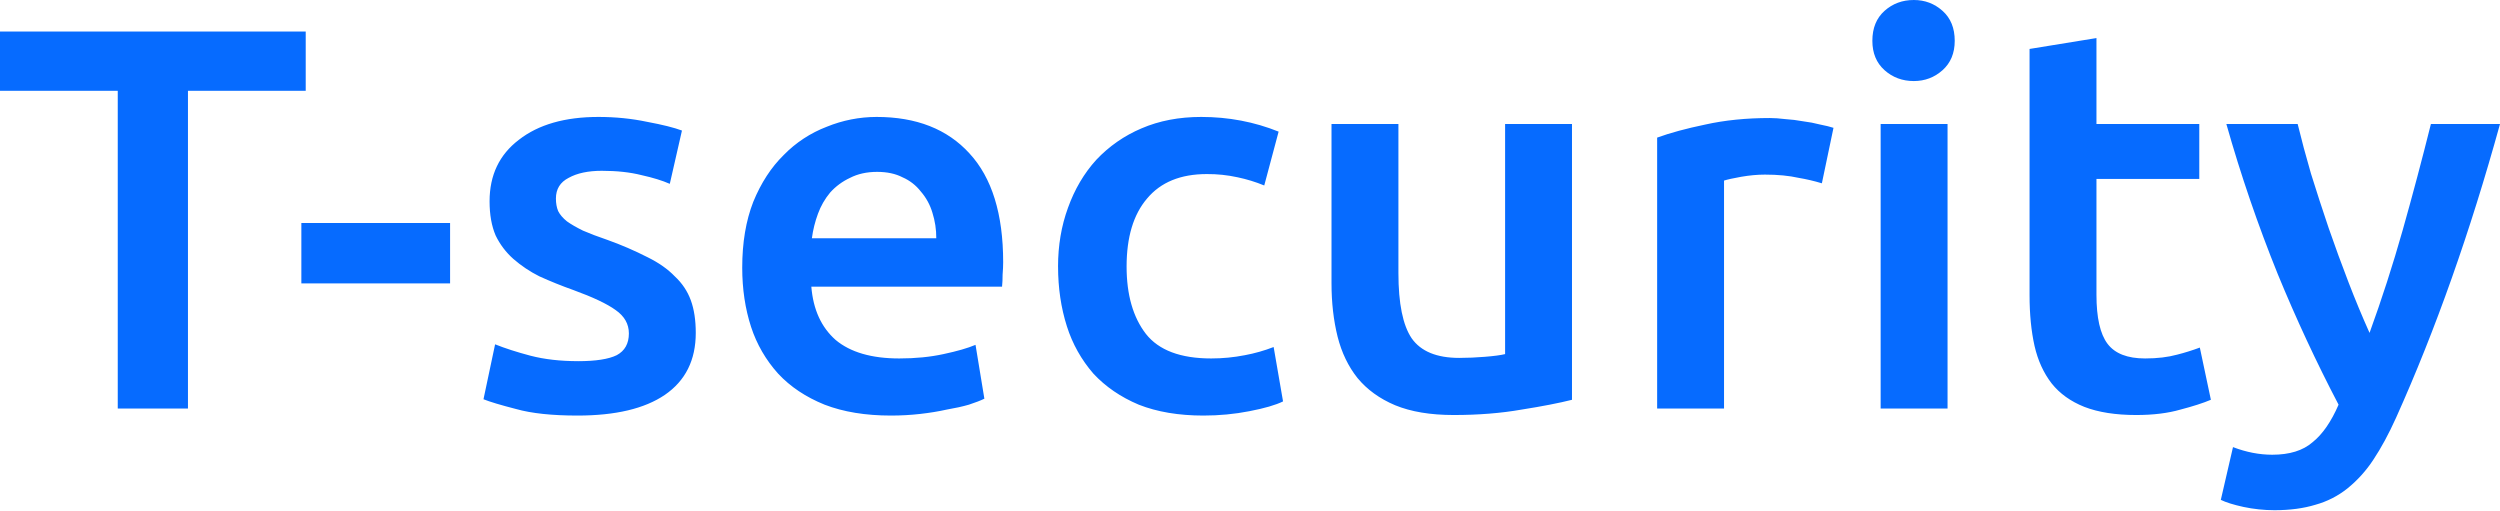
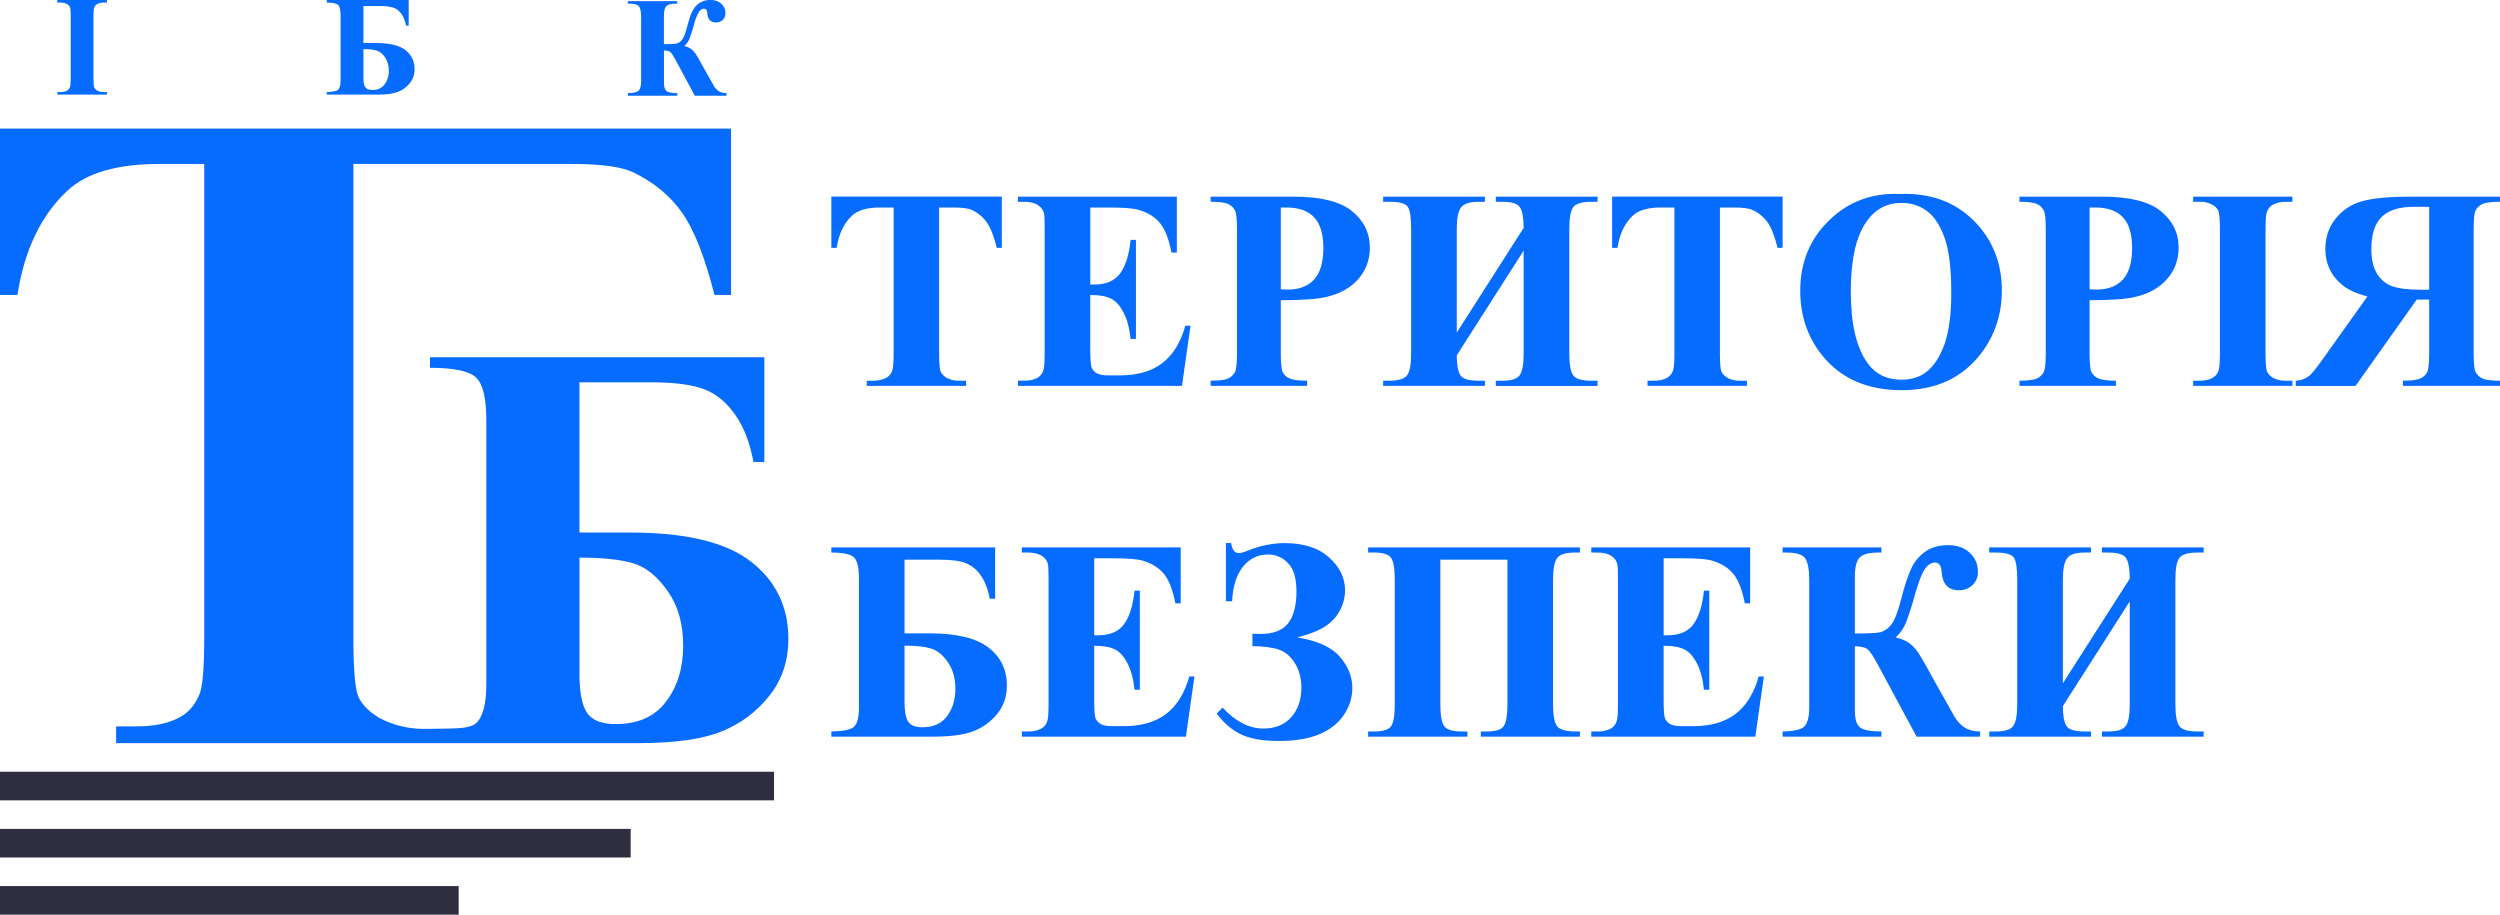
- <svg xmlns="http://www.w3.org/2000/svg" width="147" height="30" viewBox="0 0 147 30" fill="none">
-   <path d="M17.976 1.855v3.486h-6.924V24.02H6.924V5.341H0V1.855h17.976zm-.256 11.258h8.745v3.55H17.72v-3.55zm16.268 8.124c1.04 0 1.798-.118 2.275-.352.477-.256.715-.682.715-1.28 0-.554-.26-1.012-.78-1.375-.498-.362-1.333-.757-2.503-1.183a25.272 25.272 0 0 1-1.983-.8 7.28 7.28 0 0 1-1.527-1.023 4.381 4.381 0 0 1-1.04-1.375c-.239-.555-.358-1.226-.358-2.015 0-1.535.574-2.74 1.723-3.614 1.148-.896 2.708-1.344 4.68-1.344.997 0 1.95.096 2.861.288.91.17 1.593.341 2.048.512l-.715 3.134c-.434-.192-.986-.362-1.658-.511-.672-.171-1.452-.256-2.34-.256-.802 0-1.452.138-1.95.415-.5.256-.748.661-.748 1.216 0 .277.043.522.13.735.108.214.281.416.52.608.238.17.552.352.942.544.39.17.867.352 1.43.543a20 20 0 0 1 2.373 1.024c.65.32 1.182.693 1.593 1.12.434.404.748.873.943 1.407.195.533.292 1.172.292 1.919 0 1.599-.606 2.814-1.82 3.646-1.192.81-2.904 1.215-5.136 1.215-1.495 0-2.698-.128-3.608-.384-.91-.234-1.55-.426-1.918-.575l.683-3.23c.585.234 1.278.458 2.08.67.824.214 1.756.32 2.796.32zm9.655-5.501c0-1.472.217-2.762.65-3.87.455-1.11 1.051-2.026 1.788-2.75a7.051 7.051 0 0 1 2.535-1.664 7.77 7.77 0 0 1 2.926-.576c2.34 0 4.16.715 5.461 2.143 1.322 1.429 1.983 3.561 1.983 6.397 0 .213-.011.458-.033.735 0 .256-.01.49-.032.704H47.706c.109 1.343.585 2.388 1.43 3.134.867.725 2.113 1.088 3.739 1.088.953 0 1.82-.086 2.6-.256.802-.17 1.43-.352 1.886-.544l.52 3.166c-.217.107-.52.224-.91.352-.369.107-.802.203-1.3.288-.477.107-.998.192-1.561.256s-1.138.096-1.723.096c-1.495 0-2.795-.213-3.9-.64-1.106-.447-2.016-1.055-2.731-1.823a7.618 7.618 0 0 1-1.593-2.75c-.347-1.066-.52-2.228-.52-3.486zm11.41-1.728a4.85 4.85 0 0 0-.228-1.503 3.328 3.328 0 0 0-.683-1.247 2.74 2.74 0 0 0-1.072-.832c-.412-.213-.91-.32-1.495-.32-.607 0-1.138.118-1.593.352a3.609 3.609 0 0 0-1.17.864 4.185 4.185 0 0 0-.716 1.247 6.67 6.67 0 0 0-.357 1.44h7.314zm7.16 1.664c0-1.237.195-2.388.585-3.455.39-1.087.943-2.025 1.658-2.814a7.838 7.838 0 0 1 2.666-1.855c1.04-.448 2.21-.672 3.51-.672 1.604 0 3.12.288 4.551.864l-.845 3.166a8.94 8.94 0 0 0-1.56-.48 8.214 8.214 0 0 0-1.82-.191c-1.54 0-2.71.48-3.511 1.439-.802.938-1.203 2.27-1.203 3.998 0 1.663.38 2.985 1.138 3.965.758.96 2.037 1.44 3.835 1.44.672 0 1.333-.064 1.983-.192a9.437 9.437 0 0 0 1.69-.48l.553 3.198c-.433.214-1.094.405-1.983.576-.866.17-1.766.256-2.698.256-1.451 0-2.72-.213-3.803-.64-1.062-.447-1.95-1.055-2.665-1.823a7.824 7.824 0 0 1-1.56-2.782c-.347-1.088-.52-2.26-.52-3.518zm30.22 7.836c-.758.191-1.744.383-2.958.575-1.213.213-2.546.32-3.998.32-1.365 0-2.514-.192-3.446-.576-.91-.384-1.646-.917-2.21-1.599-.542-.682-.932-1.492-1.17-2.43-.239-.96-.358-2.005-.358-3.135v-9.37h3.934v8.762c0 1.791.26 3.07.78 3.838.541.768 1.473 1.152 2.795 1.152a18.6 18.6 0 0 0 1.495-.064c.542-.043.943-.096 1.203-.16V7.292h3.933v16.215zm14.693-12.73a11.03 11.03 0 0 0-1.365-.32c-.563-.127-1.224-.191-1.983-.191-.433 0-.899.042-1.397.128-.477.085-.813.16-1.008.223V24.02H97.44V8.092c.758-.278 1.7-.533 2.828-.768 1.148-.256 2.416-.384 3.803-.384.26 0 .563.022.91.064.347.022.693.064 1.04.128.347.043.683.107 1.008.192.325.064.585.128.78.192l-.683 3.262zm7.39 13.242h-3.934V7.291h3.934V24.02zm.422-21.621c0 .725-.238 1.3-.715 1.727-.477.426-1.04.64-1.69.64-.672 0-1.246-.214-1.723-.64-.477-.427-.715-1.002-.715-1.727 0-.747.238-1.333.715-1.76.477-.426 1.051-.639 1.723-.639.65 0 1.213.213 1.69.64.477.426.715 1.012.715 1.759zm4.4.479l3.934-.64v5.054h6.046v3.23h-6.046v6.813c0 1.343.216 2.302.65 2.878.433.576 1.17.864 2.21.864.715 0 1.344-.075 1.886-.224a12.8 12.8 0 0 0 1.332-.416l.65 3.07c-.455.192-1.051.384-1.787.576-.737.213-1.604.32-2.601.32-1.213 0-2.232-.16-3.055-.48-.802-.32-1.442-.778-1.918-1.375-.477-.618-.813-1.354-1.008-2.207-.195-.874-.293-1.866-.293-2.974V2.878zM147 7.292c-1.755 6.354-3.792 12.111-6.111 17.27-.434.96-.878 1.781-1.333 2.464a7.332 7.332 0 0 1-1.528 1.695 5.251 5.251 0 0 1-1.885.96c-.693.212-1.495.319-2.405.319a8.81 8.81 0 0 1-1.821-.192c-.585-.128-1.029-.266-1.333-.416l.716-3.102c.78.299 1.549.448 2.308.448 1.018 0 1.809-.245 2.372-.736.586-.469 1.095-1.205 1.528-2.207a92.262 92.262 0 0 1-3.575-7.676 86.24 86.24 0 0 1-3.023-8.827h4.193c.217.896.477 1.866.78 2.91.325 1.045.672 2.111 1.04 3.199a98.015 98.015 0 0 0 1.17 3.198 60.357 60.357 0 0 0 1.236 2.975 87.393 87.393 0 0 0 1.95-6.045 210.15 210.15 0 0 0 1.658-6.237H147z" fill="#066BFF" />
+ <svg xmlns="http://www.w3.org/2000/svg" width="82" height="30" viewBox="0 0 82 30" fill="none">
+   <path d="M3.508 3.019v.085H1.881v-.085h.103c.09 0 .163-.016.218-.048a.209.209 0 0 0 .092-.11c.017-.037.025-.133.025-.288V.53c0-.159-.008-.258-.025-.298A.223.223 0 0 0 2.19.13a.398.398 0 0 0-.206-.045H1.88V0h1.627v.085h-.103a.431.431 0 0 0-.218.048.22.22 0 0 0-.094.11c-.017.036-.026.132-.026.288v2.042c0 .158.009.258.026.297a.24.24 0 0 0 .103.105.43.43 0 0 0 .209.044h.103zM10.72 0h2.685v.842h-.087a.96.96 0 0 0-.147-.38.535.535 0 0 0-.246-.203A1.242 1.242 0 0 0 12.49.2h-.57v1.21h.412c.444 0 .766.078.966.233.2.156.3.364.3.623a.71.71 0 0 1-.153.458.917.917 0 0 1-.383.286c-.153.062-.378.094-.673.094H10.72v-.085c.193-.003.316-.028.37-.076.055-.048.082-.154.082-.315V.504c0-.176-.027-.29-.082-.341-.055-.052-.179-.078-.37-.078V0zm1.2 1.611v.936c0 .148.02.253.062.314.041.06.118.09.23.09.178 0 .313-.061.403-.182a.723.723 0 0 0 .138-.45.741.741 0 0 0-.124-.438.534.534 0 0 0-.278-.224 1.57 1.57 0 0 0-.431-.046zM20.592.037h1.62V.12h-.052c-.153 0-.256.029-.308.085-.05.055-.075.16-.075.316v.927c.214 0 .353-.007.417-.02a.333.333 0 0 0 .18-.127c.055-.07.107-.204.158-.402.06-.232.117-.406.172-.522a.695.695 0 0 1 .232-.275.64.64 0 0 1 .372-.103.49.49 0 0 1 .353.126.401.401 0 0 1 .133.307.29.29 0 0 1-.09.224.316.316 0 0 1-.222.082c-.174 0-.268-.1-.282-.302-.006-.1-.041-.15-.106-.15-.069 0-.128.038-.177.116a1.762 1.762 0 0 0-.158.419 4.644 4.644 0 0 1-.142.444.674.674 0 0 1-.17.247.62.62 0 0 1 .225.096c.053.04.102.092.145.156.042.062.134.222.275.48l.317.563a.521.521 0 0 0 .174.188c.07.04.152.06.248.06v.084H22.79l-.64-1.19c-.074-.134-.128-.215-.164-.243-.033-.029-.103-.045-.208-.05v1.05c0 .15.03.246.091.287.063.041.178.062.345.062v.084h-1.62v-.084c.178-.003.295-.03.35-.078.057-.05.085-.157.085-.32V.58c0-.181-.022-.303-.066-.366-.045-.062-.146-.094-.303-.094h-.067V.037zM32.86 6.449v1.68h-.165c-.098-.388-.207-.665-.326-.833a1.247 1.247 0 0 0-.491-.408c-.117-.055-.32-.082-.61-.082h-.465v4.788c0 .318.017.516.05.595a.5.5 0 0 0 .207.21.87.87 0 0 0 .423.088h.206v.17h-3.26v-.17h.207a.87.87 0 0 0 .437-.096.438.438 0 0 0 .188-.22c.033-.073.05-.265.05-.577V6.806h-.45c-.42 0-.724.089-.913.266-.267.247-.435.6-.505 1.057h-.175v-1.68h5.592zm2.902.357v2.527h.124c.395 0 .68-.124.858-.37.178-.248.291-.613.34-1.095h.175v3.25h-.175c-.037-.354-.115-.644-.234-.87-.116-.225-.253-.377-.409-.453-.156-.08-.382-.119-.68-.119v1.749c0 .342.015.55.042.627a.39.39 0 0 0 .166.188c.08.049.208.073.385.073h.372c.582 0 1.047-.134 1.396-.403.352-.268.604-.677.757-1.227h.17l-.28 1.973h-5.38v-.17h.206c.18 0 .326-.031.436-.095a.417.417 0 0 0 .184-.22c.033-.073.05-.265.05-.577V7.511c0-.28-.008-.453-.023-.517a.438.438 0 0 0-.17-.247c-.116-.086-.275-.129-.477-.129h-.207V6.45H38.6v1.836h-.174c-.089-.449-.214-.771-.377-.966-.159-.196-.385-.339-.68-.43-.17-.056-.492-.083-.963-.083h-.643zm6.248 3.04v1.72c0 .336.02.548.06.637a.468.468 0 0 0 .22.206c.108.052.302.078.584.078v.17H39.71v-.17c.288 0 .482-.026.583-.078a.465.465 0 0 0 .216-.21c.043-.086.065-.297.065-.632V7.538c0-.335-.022-.546-.065-.631a.438.438 0 0 0-.216-.21c-.104-.053-.298-.079-.583-.079V6.45h2.714c.894 0 1.535.159 1.923.476.39.317.584.714.584 1.19 0 .403-.126.748-.377 1.035-.25.287-.597.482-1.038.586-.297.073-.798.11-1.505.11zm0-3.04v2.683c.102.006.178.009.23.009.373 0 .661-.11.863-.33.202-.223.303-.566.303-1.03 0-.46-.1-.798-.303-1.012-.202-.213-.503-.32-.904-.32h-.188zm7.966.668c-.003-.335-.044-.561-.124-.677-.076-.12-.27-.179-.583-.179h-.206V6.45H52.4v.17h-.215c-.288 0-.48.054-.574.164-.092.11-.138.351-.138.723v4.084c0 .381.047.627.142.737.095.107.285.16.57.16h.215v.17h-3.337v-.17h.206c.291 0 .48-.057.57-.17.091-.116.137-.358.137-.727V8.22l-2.194 3.434c0 .296.036.51.11.64.073.129.272.193.597.193h.216v.17h-3.338v-.17h.206c.291 0 .482-.057.574-.17.092-.116.138-.358.138-.727V7.506c0-.372-.037-.613-.11-.723-.074-.11-.274-.165-.602-.165h-.206V6.45h3.338v.17h-.216c-.282 0-.47.06-.565.182-.095.12-.142.354-.142.705v3.402l2.194-3.434zm8.494-1.025v1.68h-.165c-.098-.388-.207-.665-.326-.833a1.247 1.247 0 0 0-.492-.408c-.116-.055-.32-.082-.61-.082h-.464v4.788c0 .318.017.516.05.595.037.08.106.15.207.21a.87.87 0 0 0 .423.088h.206v.17h-3.26v-.17h.207c.18 0 .326-.032.436-.096a.438.438 0 0 0 .188-.22c.034-.073.051-.265.051-.577V6.806h-.45c-.42 0-.724.089-.914.266-.266.247-.434.6-.505 1.057h-.174v-1.68h5.592zm3.843-.087c.992-.037 1.797.252 2.415.865.621.614.932 1.381.932 2.303 0 .787-.231 1.48-.693 2.078-.613.793-1.477 1.19-2.594 1.19-1.12 0-1.987-.378-2.6-1.135-.483-.598-.725-1.308-.725-2.129 0-.921.314-1.689.942-2.302.63-.617 1.405-.907 2.323-.87zm.055.293c-.57 0-1.003.29-1.3.87-.241.476-.362 1.16-.362 2.05 0 1.06.187 1.842.56 2.349.26.354.625.53 1.093.53.315 0 .578-.075.79-.228.269-.195.478-.507.629-.934.15-.43.224-.99.224-1.68 0-.82-.076-1.434-.23-1.84-.152-.409-.348-.697-.587-.865a1.373 1.373 0 0 0-.817-.252zm6.17 3.191v1.72c0 .336.02.548.06.637a.468.468 0 0 0 .22.206c.108.052.302.078.584.078v.17h-3.164v-.17c.288 0 .482-.026.583-.078a.465.465 0 0 0 .216-.21c.043-.086.064-.297.064-.632V7.538c0-.335-.02-.546-.064-.631a.438.438 0 0 0-.216-.21c-.104-.053-.298-.079-.583-.079V6.45h2.714c.894 0 1.535.159 1.924.476.388.317.583.714.583 1.19 0 .403-.126.748-.377 1.035-.25.287-.597.482-1.037.586-.297.073-.8.11-1.507.11zm0-3.04v2.683c.102.006.178.009.23.009.373 0 .661-.11.863-.33.202-.223.303-.566.303-1.03 0-.46-.1-.798-.303-1.012-.202-.213-.503-.32-.904-.32h-.189zm6.653 5.681v.17h-3.255v-.17h.207c.18 0 .326-.032.436-.096a.417.417 0 0 0 .184-.22c.033-.073.05-.265.05-.577V7.511c0-.317-.017-.516-.05-.595a.447.447 0 0 0-.207-.206.797.797 0 0 0-.413-.092h-.207V6.45h3.255v.17h-.206a.863.863 0 0 0-.437.095.438.438 0 0 0-.188.22c-.034.073-.05.266-.05.577v4.083c0 .318.016.516.05.595.037.08.106.15.207.21a.858.858 0 0 0 .418.088h.206zm4.486-2.66v1.74c0 .335-.022.547-.064.636a.443.443 0 0 1-.216.206c-.104.052-.299.078-.583.078v.17H82v-.17c-.288 0-.484-.026-.588-.078a.496.496 0 0 1-.216-.21c-.04-.086-.06-.297-.06-.632V7.538c0-.335.02-.546.06-.631a.462.462 0 0 1 .22-.21c.105-.053.3-.079.584-.079V6.45h-2.892c-.753 0-1.304.052-1.653.156a1.66 1.66 0 0 0-.854.576c-.22.278-.33.605-.33.98 0 .458.164.836.495 1.135.211.19.507.331.886.426l-1.497 2.101c-.195.272-.335.441-.417.508a.78.78 0 0 1-.437.156v.17h1.96l2.007-2.83h.409zm0-3.044v2.72h-.262c-.425 0-.744-.039-.955-.115a.976.976 0 0 1-.5-.421c-.12-.205-.18-.47-.18-.797 0-.473.11-.822.331-1.048.224-.226.582-.339 1.075-.339h.49zM27.268 17.954h5.372v1.685h-.175c-.058-.311-.156-.565-.294-.76a1.07 1.07 0 0 0-.49-.407c-.19-.077-.481-.115-.873-.115h-1.139v2.417h.822c.888 0 1.532.156 1.933.467.401.311.602.727.602 1.245 0 .354-.103.66-.308.916a1.835 1.835 0 0 1-.767.572c-.306.125-.754.188-1.345.188h-3.338v-.17c.386-.006.632-.056.74-.15.11-.098.165-.309.165-.633v-4.247c0-.352-.055-.579-.166-.683-.11-.103-.356-.155-.739-.155v-.17zm2.401 3.223v1.872c0 .296.042.505.124.628.083.119.236.178.46.178.357 0 .627-.12.808-.362.183-.24.275-.541.275-.901 0-.348-.083-.64-.248-.875-.165-.238-.35-.387-.556-.448-.201-.061-.49-.092-.863-.092zm6.221-2.866v2.527h.124c.395 0 .681-.123.859-.37.178-.248.29-.612.34-1.095h.174v3.25h-.174c-.037-.353-.115-.643-.235-.87-.116-.225-.252-.376-.408-.452-.156-.08-.383-.12-.68-.12v1.75c0 .341.014.55.042.626a.39.39 0 0 0 .165.188c.08.049.208.073.386.073h.372c.581 0 1.046-.134 1.395-.402.352-.269.605-.678.758-1.227h.17l-.28 1.973h-5.381v-.17h.206a.868.868 0 0 0 .437-.096.418.418 0 0 0 .183-.22c.034-.073.05-.265.05-.576v-4.084c0-.28-.007-.453-.022-.517a.438.438 0 0 0-.17-.247c-.117-.085-.276-.128-.478-.128h-.206v-.17h5.21v1.836h-.174c-.088-.449-.214-.77-.376-.966-.16-.195-.386-.339-.68-.43-.171-.055-.492-.082-.964-.082h-.643zm4.32 1.41v-1.909h.17c.034.22.118.33.253.33.061 0 .168-.03.322-.091a3.21 3.21 0 0 1 1.166-.238c.636 0 1.128.157 1.473.471.35.314.524.676.524 1.085a1.402 1.402 0 0 1-.574 1.122c-.205.158-.536.297-.992.416.665.11 1.131.323 1.4.64.27.315.405.654.405 1.017 0 .314-.094.61-.28.888-.184.275-.452.485-.804.632-.349.146-.791.22-1.327.22-.517 0-.927-.07-1.23-.211-.3-.14-.57-.37-.808-.691l.193-.193c.425.458.872.687 1.34.687.386 0 .689-.123.91-.37.223-.25.334-.576.334-.976 0-.305-.07-.569-.21-.792-.142-.225-.311-.373-.51-.444-.2-.073-.495-.114-.887-.123v-.403c.108.003.196.005.267.005.428 0 .731-.118.909-.353.18-.238.27-.584.27-1.04 0-.432-.091-.742-.275-.928a.879.879 0 0 0-.652-.284c-.34 0-.616.134-.83.403-.212.265-.33.642-.354 1.13h-.202zm8.361 4.441v-.17h.198c.303 0 .491-.064.565-.192.073-.128.11-.363.11-.705v-4.738h-2.2v4.738c0 .4.05.65.147.75.098.099.282.147.551.147h.189v.17h-3.256v-.17h.198c.272 0 .453-.052.542-.155.088-.104.133-.351.133-.742v-4.079c0-.369-.042-.61-.124-.723-.083-.113-.267-.17-.551-.17h-.198v-.169h6.947v.17h-.165c-.294 0-.487.058-.579.174-.092.116-.138.355-.138.718v4.08c0 .399.053.65.157.75.104.098.296.146.578.146h.147v.17h-3.25zm5.997-5.851v2.527h.123c.395 0 .681-.123.859-.37.178-.248.29-.612.34-1.095h.174v3.25h-.174c-.037-.353-.115-.643-.234-.87-.117-.225-.253-.376-.409-.452-.156-.08-.383-.12-.68-.12v1.75c0 .341.014.55.042.626a.39.39 0 0 0 .165.188c.08.049.208.073.386.073h.372c.581 0 1.046-.134 1.395-.402.352-.269.605-.678.758-1.227h.17l-.28 1.973h-5.381v-.17h.206a.868.868 0 0 0 .437-.096.417.417 0 0 0 .183-.22c.034-.073.05-.265.05-.576v-4.084c0-.28-.007-.453-.022-.517a.437.437 0 0 0-.17-.247c-.116-.085-.276-.128-.478-.128h-.206v-.17h5.21v1.836h-.174c-.088-.449-.214-.77-.376-.966-.16-.195-.386-.339-.68-.43-.171-.055-.492-.082-.964-.082h-.642zm3.902-.357h3.241v.17h-.105c-.306 0-.511.056-.615.17-.101.109-.152.32-.152.63v1.855c.429 0 .707-.014.836-.041a.666.666 0 0 0 .358-.252c.11-.14.216-.41.317-.806.119-.464.234-.812.344-1.043a1.38 1.38 0 0 1 .464-.55c.199-.137.447-.206.743-.206.294 0 .53.084.708.252.177.165.266.37.266.613a.58.58 0 0 1-.18.449.633.633 0 0 1-.445.165c-.349 0-.537-.202-.564-.604-.013-.202-.083-.303-.212-.303-.137 0-.255.078-.353.234-.098.155-.204.435-.317.837a9.16 9.16 0 0 1-.285.889 1.35 1.35 0 0 1-.34.494c.197.049.347.113.45.192.108.08.204.183.29.311.086.126.27.446.55.962l.634 1.126c.098.168.215.293.35.375.137.08.302.12.495.12v.169h-2.084l-1.281-2.38c-.147-.27-.256-.431-.326-.486-.067-.058-.207-.091-.418-.1v2.1c0 .3.061.49.184.573.125.082.355.123.688.123v.17H58.47v-.17c.358-.006.592-.058.703-.155.113-.101.17-.315.17-.641v-4.152c0-.363-.045-.607-.134-.733-.089-.125-.29-.187-.606-.187h-.133v-.17zm11.386 1.026c-.003-.336-.044-.562-.124-.678-.076-.119-.27-.178-.583-.178h-.206v-.17h3.337v.17h-.215c-.288 0-.48.055-.574.165-.092.11-.138.35-.138.723v4.083c0 .382.047.627.142.737.095.107.285.16.57.16h.215v.17h-3.337v-.17h.206c.291 0 .48-.056.57-.17.091-.115.137-.358.137-.727v-3.369l-2.194 3.433c0 .296.036.51.11.641.073.128.272.192.597.192h.216v.17h-3.338v-.17h.206c.291 0 .482-.056.574-.17.092-.115.138-.358.138-.727v-4.083c0-.372-.037-.614-.11-.723-.074-.11-.274-.165-.602-.165h-.206v-.17h3.338v.17h-.216c-.282 0-.47.06-.565.183-.095.119-.142.354-.142.705v3.401l2.194-3.433z" fill="#066BFF" />
+   <path fill-rule="evenodd" clip-rule="evenodd" d="M23.977 9.674V4.219H0v5.455h.572c.23-1.486.783-2.631 1.656-3.434.622-.574 1.62-.862 2.996-.862h1.475v15.548c0 1.011-.055 1.636-.166 1.873-.15.337-.356.575-.617.714-.361.208-.838.312-1.43.312h-.677v.55h17.109c1.206 0 2.122-.128 2.747-.383a3.744 3.744 0 0 0 1.565-1.166c.418-.523.628-1.145.628-1.867 0-1.058-.41-1.904-1.228-2.539-.819-.635-2.134-.952-3.946-.952h-1.678V12.54h2.325c.8 0 1.393.078 1.78.233.388.15.722.427 1.003.831.282.398.482.915.6 1.55h.356v-3.435H14.104v.345c.781 0 1.284.106 1.51.317.224.212.337.676.337 1.391v8.662c0 .66-.113 1.088-.338 1.288-.192.17-.603.174-1.234.18l-.275.004h-.235a3.04 3.04 0 0 1-1.435-.363c-.33-.199-.557-.427-.677-.684-.11-.258-.166-.902-.166-1.933V5.378h7.162c.954 0 1.621.09 2.003.268.682.327 1.219.768 1.61 1.323.392.545.748 1.446 1.07 2.705h.541zm-4.97 12.433V18.29c.761 0 1.349.062 1.761.186.419.125.797.43 1.134.915.338.479.506 1.073.506 1.783 0 .734-.187 1.347-.562 1.838-.369.492-.918.738-1.65.738-.456 0-.768-.122-.937-.364-.169-.25-.253-.675-.253-1.279z" fill="#066BFF" />
+   <path fill="#2F2E41" d="M0 25.313h25.388v.938H0zm0 1.875h20.686v.938H0zm0 1.875h15.044v.938H0z" />
</svg>
